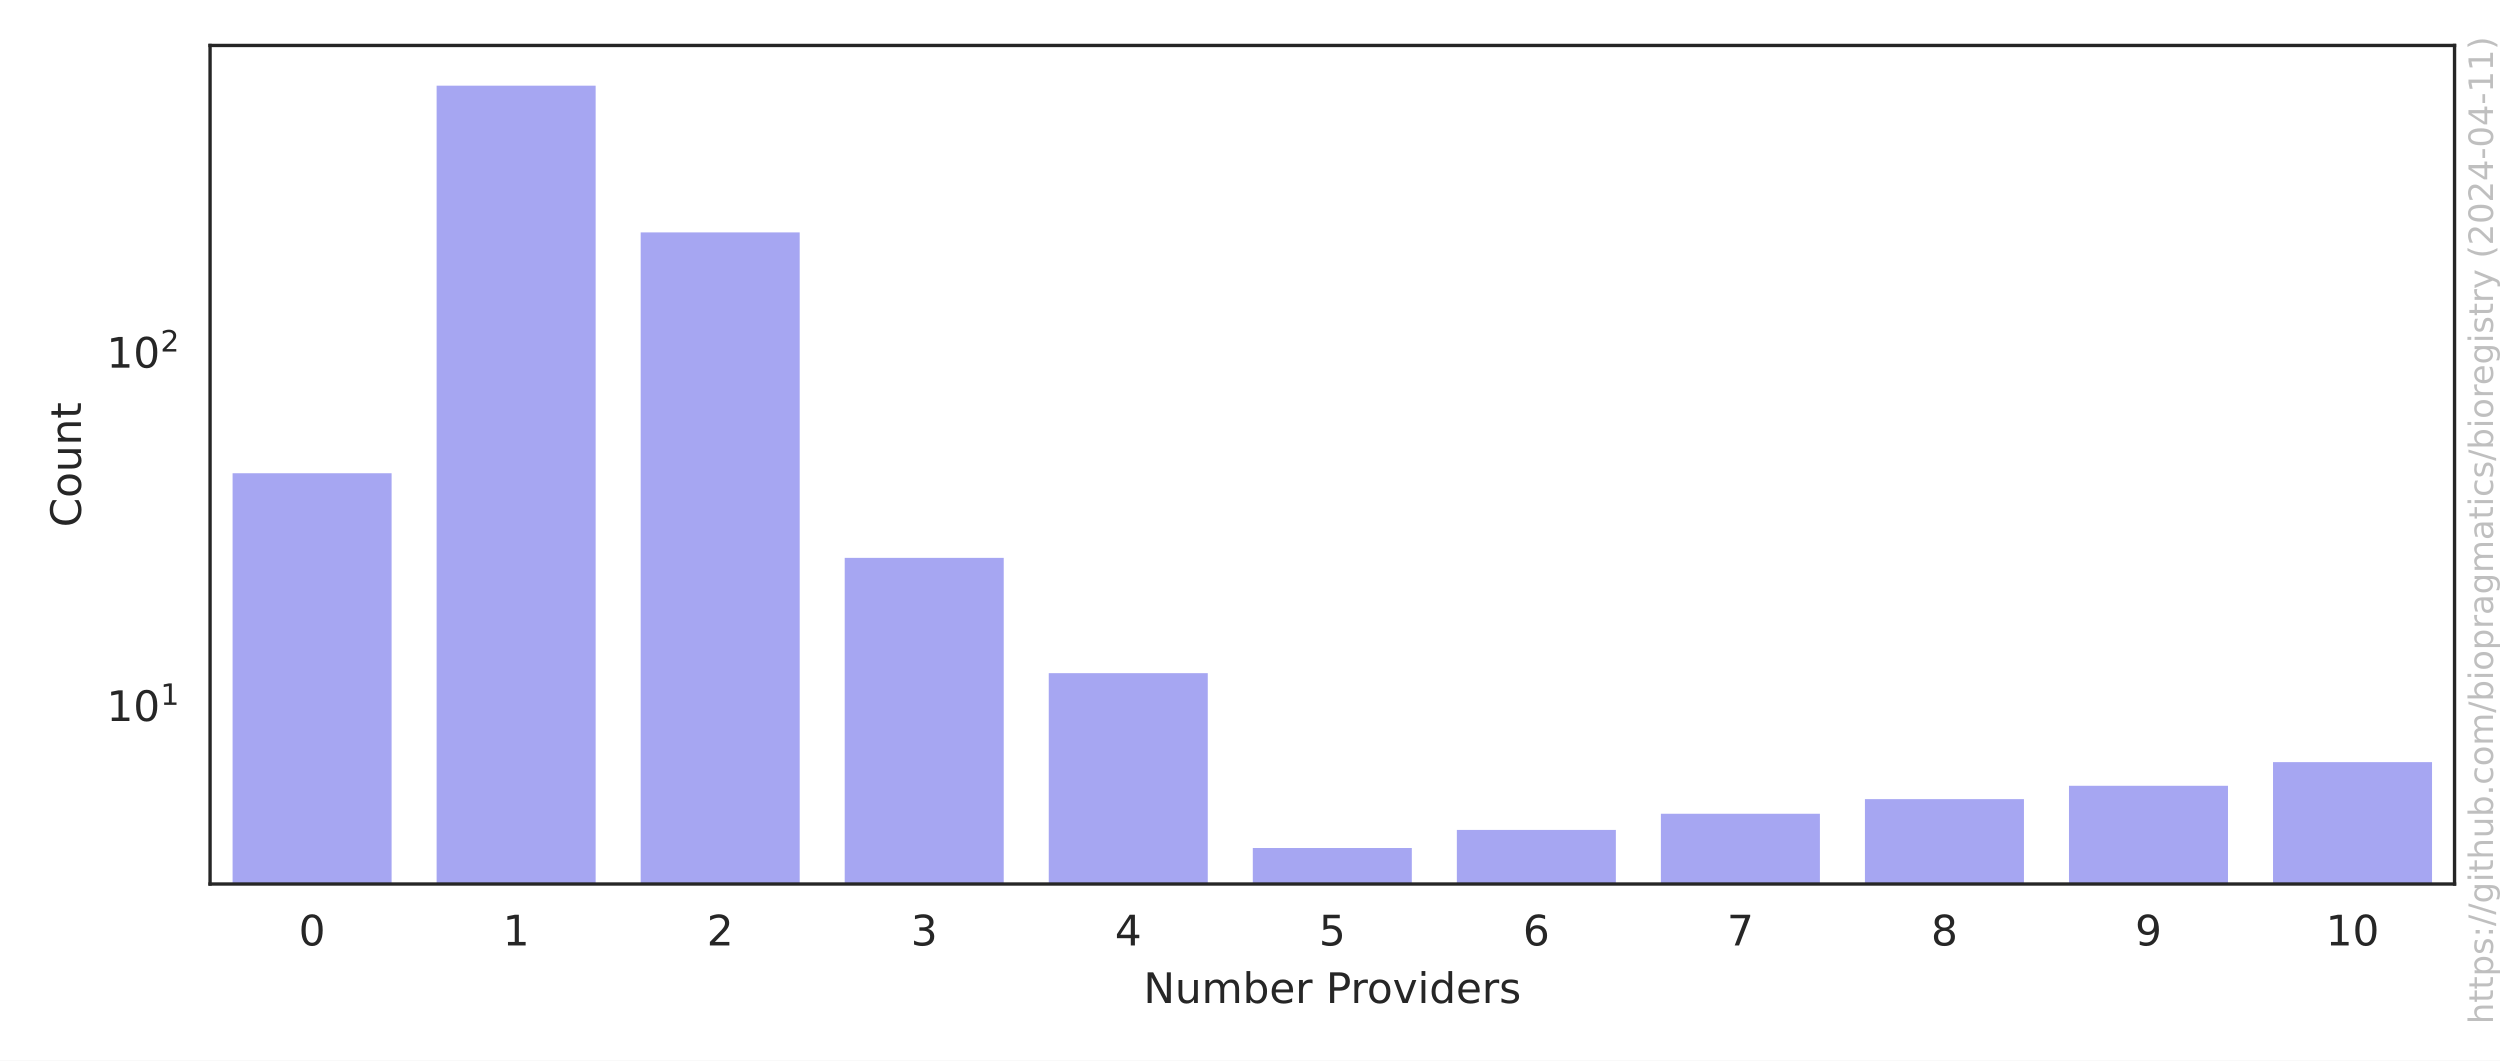
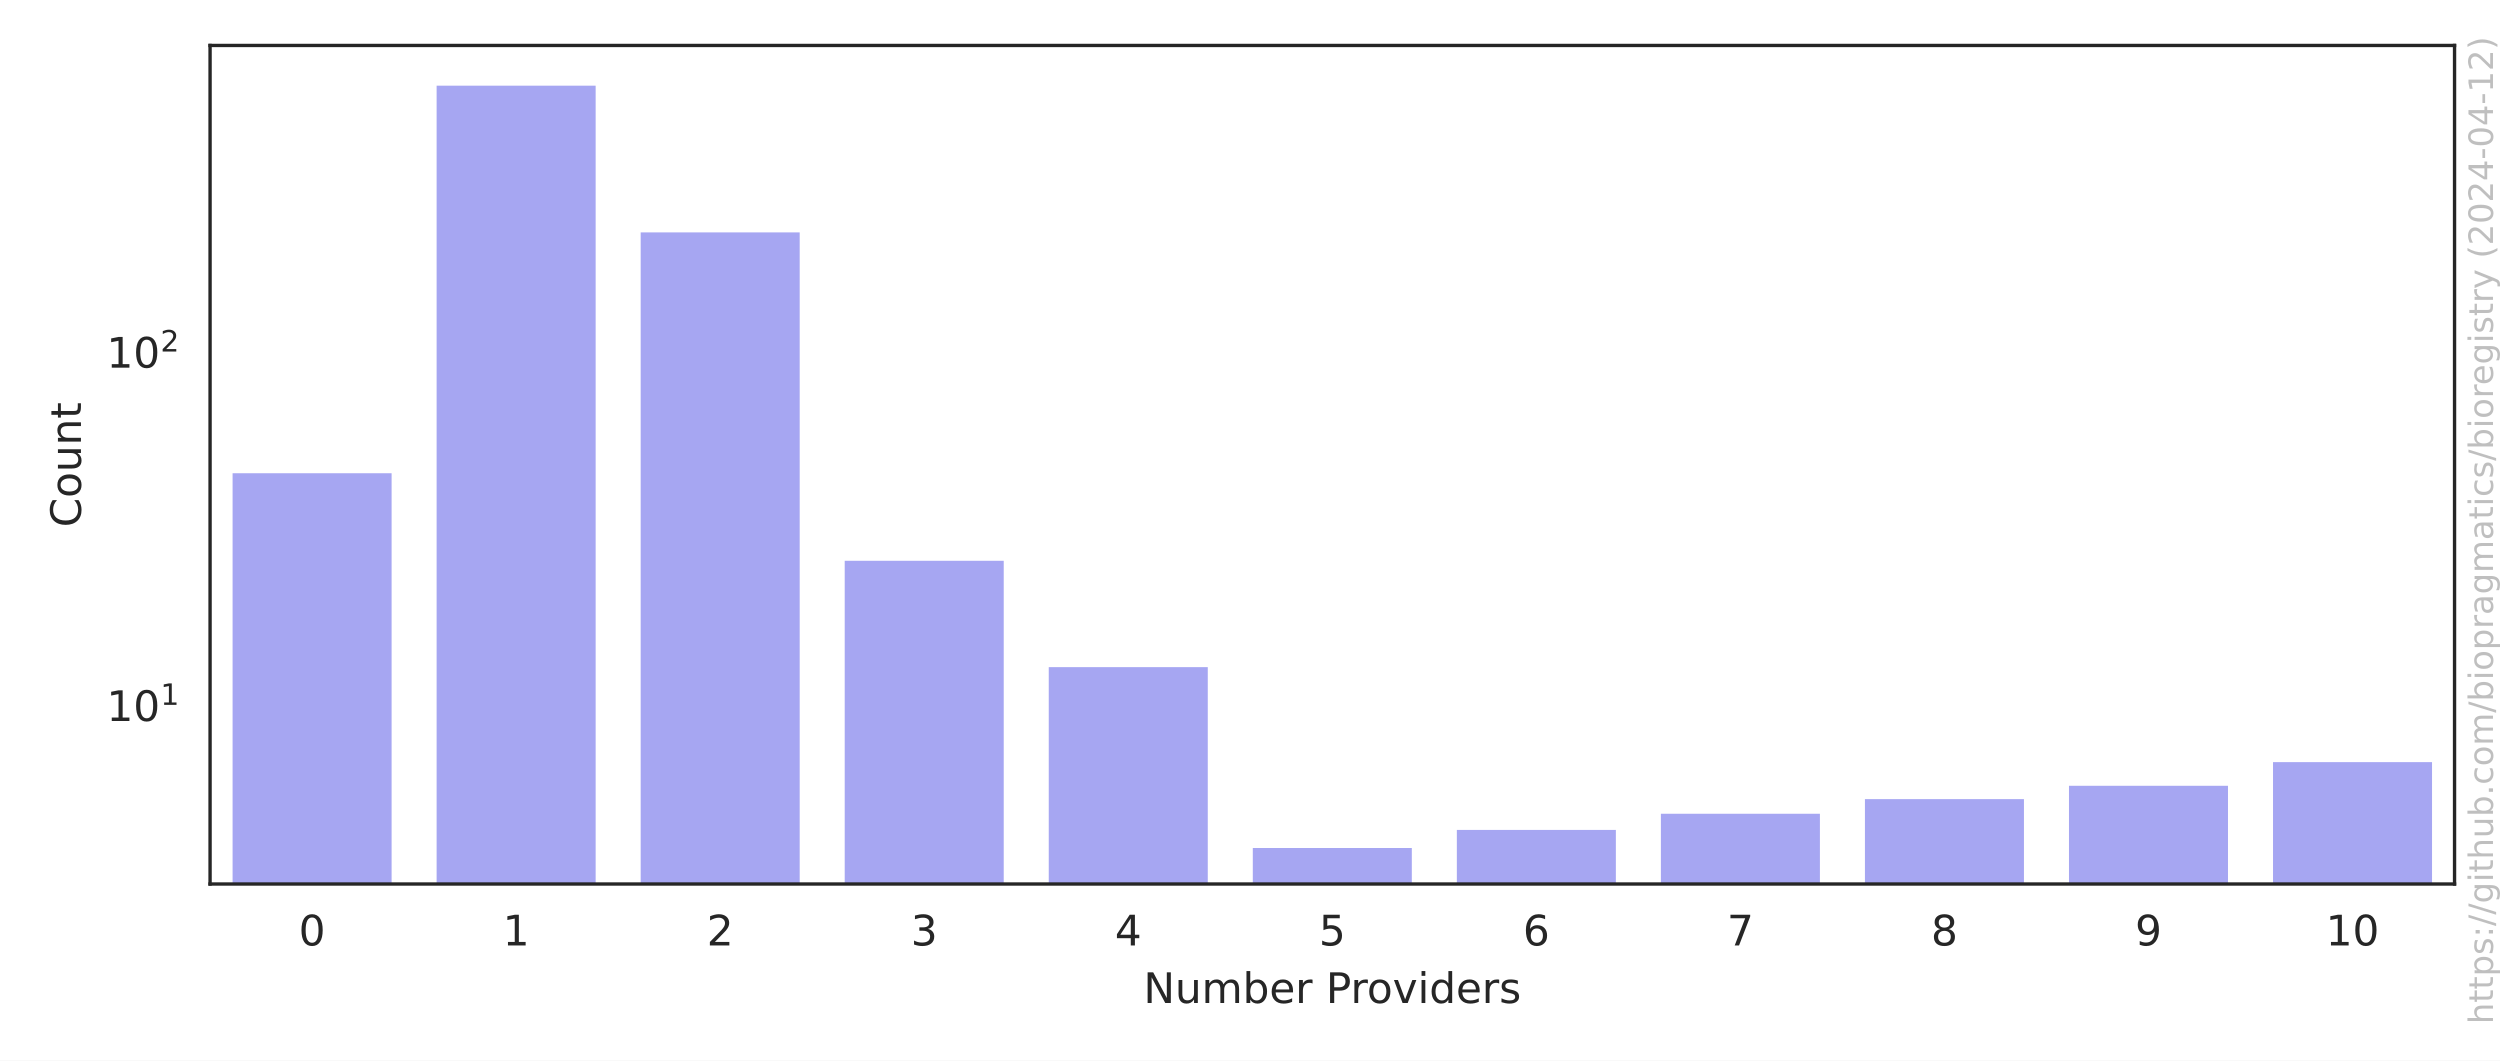
<svg xmlns="http://www.w3.org/2000/svg" xmlns:xlink="http://www.w3.org/1999/xlink" width="594pt" height="252pt" viewBox="0 0 594 252" version="1.1">
  <defs>
    <style type="text/css">*{stroke-linejoin: round; stroke-linecap: butt}</style>
  </defs>
  <g id="figure_1">
    <g id="patch_1">
      <path d="M 0 252  L 594 252  L 594 0  L 0 0  z " style="fill: #ffffff" />
    </g>
    <g id="axes_1">
      <g id="patch_2">
        <path d="M 49.913 210.04  L 583.2 210.04  L 583.2 10.8  L 49.913 10.8  z " style="fill: #ffffff" />
      </g>
      <g id="matplotlib.axis_1">
        <g id="xtick_1">
          <g id="text_1">
            <g style="fill: #262626" transform="translate(70.97177 224.6384) scale(0.1 -0.1)">
              <defs>
                <path id="DejaVuSans-30" d="M 2034 4250  Q 1547 4250 1301 3770  Q 1056 3291 1056 2328  Q 1056 1369 1301 889  Q 1547 409 2034 409  Q 2525 409 2770 889  Q 3016 1369 3016 2328  Q 3016 3291 2770 3770  Q 2525 4250 2034 4250  z M 2034 4750  Q 2819 4750 3233 4129  Q 3647 3509 3647 2328  Q 3647 1150 3233 529  Q 2819 -91 2034 -91  Q 1250 -91 836 529  Q 422 1150 422 2328  Q 422 3509 836 4129  Q 1250 4750 2034 4750  z " transform="scale(0.015625)" />
              </defs>
              <use xlink:href="#DejaVuSans-30" />
            </g>
          </g>
        </g>
        <g id="xtick_2">
          <g id="text_2">
            <g style="fill: #262626" transform="translate(119.4524 224.6384) scale(0.1 -0.1)">
              <defs>
                <path id="DejaVuSans-31" d="M 794 531  L 1825 531  L 1825 4091  L 703 3866  L 703 4441  L 1819 4666  L 2450 4666  L 2450 531  L 3481 531  L 3481 0  L 794 0  L 794 531  z " transform="scale(0.015625)" />
              </defs>
              <use xlink:href="#DejaVuSans-31" />
            </g>
          </g>
        </g>
        <g id="xtick_3">
          <g id="text_3">
            <g style="fill: #262626" transform="translate(167.9331 224.6384) scale(0.1 -0.1)">
              <defs>
                <path id="DejaVuSans-32" d="M 1228 531  L 3431 531  L 3431 0  L 469 0  L 469 531  Q 828 903 1448 1529  Q 2069 2156 2228 2338  Q 2531 2678 2651 2914  Q 2772 3150 2772 3378  Q 2772 3750 2511 3984  Q 2250 4219 1831 4219  Q 1534 4219 1204 4116  Q 875 4013 500 3803  L 500 4441  Q 881 4594 1212 4672  Q 1544 4750 1819 4750  Q 2544 4750 2975 4387  Q 3406 4025 3406 3419  Q 3406 3131 3298 2873  Q 3191 2616 2906 2266  Q 2828 2175 2409 1742  Q 1991 1309 1228 531  z " transform="scale(0.015625)" />
              </defs>
              <use xlink:href="#DejaVuSans-32" />
            </g>
          </g>
        </g>
        <g id="xtick_4">
          <g id="text_4">
            <g style="fill: #262626" transform="translate(216.4138 224.6384) scale(0.1 -0.1)">
              <defs>
                <path id="DejaVuSans-33" d="M 2597 2516  Q 3050 2419 3304 2112  Q 3559 1806 3559 1356  Q 3559 666 3084 287  Q 2609 -91 1734 -91  Q 1441 -91 1130 -33  Q 819 25 488 141  L 488 750  Q 750 597 1062 519  Q 1375 441 1716 441  Q 2309 441 2620 675  Q 2931 909 2931 1356  Q 2931 1769 2642 2001  Q 2353 2234 1838 2234  L 1294 2234  L 1294 2753  L 1863 2753  Q 2328 2753 2575 2939  Q 2822 3125 2822 3475  Q 2822 3834 2567 4026  Q 2313 4219 1838 4219  Q 1578 4219 1281 4162  Q 984 4106 628 3988  L 628 4550  Q 988 4650 1302 4700  Q 1616 4750 1894 4750  Q 2613 4750 3031 4423  Q 3450 4097 3450 3541  Q 3450 3153 3228 2886  Q 3006 2619 2597 2516  z " transform="scale(0.015625)" />
              </defs>
              <use xlink:href="#DejaVuSans-33" />
            </g>
          </g>
        </g>
        <g id="xtick_5">
          <g id="text_5">
            <g style="fill: #262626" transform="translate(264.8944 224.6384) scale(0.1 -0.1)">
              <defs>
                <path id="DejaVuSans-34" d="M 2419 4116  L 825 1625  L 2419 1625  L 2419 4116  z M 2253 4666  L 3047 4666  L 3047 1625  L 3713 1625  L 3713 1100  L 3047 1100  L 3047 0  L 2419 0  L 2419 1100  L 313 1100  L 313 1709  L 2253 4666  z " transform="scale(0.015625)" />
              </defs>
              <use xlink:href="#DejaVuSans-34" />
            </g>
          </g>
        </g>
        <g id="xtick_6">
          <g id="text_6">
            <g style="fill: #262626" transform="translate(313.3751 224.6384) scale(0.1 -0.1)">
              <defs>
                <path id="DejaVuSans-35" d="M 691 4666  L 3169 4666  L 3169 4134  L 1269 4134  L 1269 2991  Q 1406 3038 1543 3061  Q 1681 3084 1819 3084  Q 2600 3084 3056 2656  Q 3513 2228 3513 1497  Q 3513 744 3044 326  Q 2575 -91 1722 -91  Q 1428 -91 1123 -41  Q 819 9 494 109  L 494 744  Q 775 591 1075 516  Q 1375 441 1709 441  Q 2250 441 2565 725  Q 2881 1009 2881 1497  Q 2881 1984 2565 2268  Q 2250 2553 1709 2553  Q 1456 2553 1204 2497  Q 953 2441 691 2322  L 691 4666  z " transform="scale(0.015625)" />
              </defs>
              <use xlink:href="#DejaVuSans-35" />
            </g>
          </g>
        </g>
        <g id="xtick_7">
          <g id="text_7">
            <g style="fill: #262626" transform="translate(361.8558 224.6384) scale(0.1 -0.1)">
              <defs>
                <path id="DejaVuSans-36" d="M 2113 2584  Q 1688 2584 1439 2293  Q 1191 2003 1191 1497  Q 1191 994 1439 701  Q 1688 409 2113 409  Q 2538 409 2786 701  Q 3034 994 3034 1497  Q 3034 2003 2786 2293  Q 2538 2584 2113 2584  z M 3366 4563  L 3366 3988  Q 3128 4100 2886 4159  Q 2644 4219 2406 4219  Q 1781 4219 1451 3797  Q 1122 3375 1075 2522  Q 1259 2794 1537 2939  Q 1816 3084 2150 3084  Q 2853 3084 3261 2657  Q 3669 2231 3669 1497  Q 3669 778 3244 343  Q 2819 -91 2113 -91  Q 1303 -91 875 529  Q 447 1150 447 2328  Q 447 3434 972 4092  Q 1497 4750 2381 4750  Q 2619 4750 2861 4703  Q 3103 4656 3366 4563  z " transform="scale(0.015625)" />
              </defs>
              <use xlink:href="#DejaVuSans-36" />
            </g>
          </g>
        </g>
        <g id="xtick_8">
          <g id="text_8">
            <g style="fill: #262626" transform="translate(410.3364 224.6384) scale(0.1 -0.1)">
              <defs>
                <path id="DejaVuSans-37" d="M 525 4666  L 3525 4666  L 3525 4397  L 1831 0  L 1172 0  L 2766 4134  L 525 4134  L 525 4666  z " transform="scale(0.015625)" />
              </defs>
              <use xlink:href="#DejaVuSans-37" />
            </g>
          </g>
        </g>
        <g id="xtick_9">
          <g id="text_9">
            <g style="fill: #262626" transform="translate(458.8171 224.6384) scale(0.1 -0.1)">
              <defs>
                <path id="DejaVuSans-38" d="M 2034 2216  Q 1584 2216 1326 1975  Q 1069 1734 1069 1313  Q 1069 891 1326 650  Q 1584 409 2034 409  Q 2484 409 2743 651  Q 3003 894 3003 1313  Q 3003 1734 2745 1975  Q 2488 2216 2034 2216  z M 1403 2484  Q 997 2584 770 2862  Q 544 3141 544 3541  Q 544 4100 942 4425  Q 1341 4750 2034 4750  Q 2731 4750 3128 4425  Q 3525 4100 3525 3541  Q 3525 3141 3298 2862  Q 3072 2584 2669 2484  Q 3125 2378 3379 2068  Q 3634 1759 3634 1313  Q 3634 634 3220 271  Q 2806 -91 2034 -91  Q 1263 -91 848 271  Q 434 634 434 1313  Q 434 1759 690 2068  Q 947 2378 1403 2484  z M 1172 3481  Q 1172 3119 1398 2916  Q 1625 2713 2034 2713  Q 2441 2713 2670 2916  Q 2900 3119 2900 3481  Q 2900 3844 2670 4047  Q 2441 4250 2034 4250  Q 1625 4250 1398 4047  Q 1172 3844 1172 3481  z " transform="scale(0.015625)" />
              </defs>
              <use xlink:href="#DejaVuSans-38" />
            </g>
          </g>
        </g>
        <g id="xtick_10">
          <g id="text_10">
            <g style="fill: #262626" transform="translate(507.2978 224.6384) scale(0.1 -0.1)">
              <defs>
                <path id="DejaVuSans-39" d="M 703 97  L 703 672  Q 941 559 1184 500  Q 1428 441 1663 441  Q 2288 441 2617 861  Q 2947 1281 2994 2138  Q 2813 1869 2534 1725  Q 2256 1581 1919 1581  Q 1219 1581 811 2004  Q 403 2428 403 3163  Q 403 3881 828 4315  Q 1253 4750 1959 4750  Q 2769 4750 3195 4129  Q 3622 3509 3622 2328  Q 3622 1225 3098 567  Q 2575 -91 1691 -91  Q 1453 -91 1209 -44  Q 966 3 703 97  z M 1959 2075  Q 2384 2075 2632 2365  Q 2881 2656 2881 3163  Q 2881 3666 2632 3958  Q 2384 4250 1959 4250  Q 1534 4250 1286 3958  Q 1038 3666 1038 3163  Q 1038 2656 1286 2365  Q 1534 2075 1959 2075  z " transform="scale(0.015625)" />
              </defs>
              <use xlink:href="#DejaVuSans-39" />
            </g>
          </g>
        </g>
        <g id="xtick_11">
          <g id="text_11">
            <g style="fill: #262626" transform="translate(552.5972 224.6384) scale(0.1 -0.1)">
              <use xlink:href="#DejaVuSans-31" />
              <use xlink:href="#DejaVuSans-30" x="63.623" />
            </g>
          </g>
        </g>
        <g id="text_12">
          <g style="fill: #262626" transform="translate(271.6923 238.3166) scale(0.1 -0.1)">
            <defs>
              <path id="DejaVuSans-4e" d="M 628 4666  L 1478 4666  L 3547 763  L 3547 4666  L 4159 4666  L 4159 0  L 3309 0  L 1241 3903  L 1241 0  L 628 0  L 628 4666  z " transform="scale(0.015625)" />
              <path id="DejaVuSans-75" d="M 544 1381  L 544 3500  L 1119 3500  L 1119 1403  Q 1119 906 1312 657  Q 1506 409 1894 409  Q 2359 409 2629 706  Q 2900 1003 2900 1516  L 2900 3500  L 3475 3500  L 3475 0  L 2900 0  L 2900 538  Q 2691 219 2414 64  Q 2138 -91 1772 -91  Q 1169 -91 856 284  Q 544 659 544 1381  z M 1991 3584  L 1991 3584  z " transform="scale(0.015625)" />
              <path id="DejaVuSans-6d" d="M 3328 2828  Q 3544 3216 3844 3400  Q 4144 3584 4550 3584  Q 5097 3584 5394 3201  Q 5691 2819 5691 2113  L 5691 0  L 5113 0  L 5113 2094  Q 5113 2597 4934 2840  Q 4756 3084 4391 3084  Q 3944 3084 3684 2787  Q 3425 2491 3425 1978  L 3425 0  L 2847 0  L 2847 2094  Q 2847 2600 2669 2842  Q 2491 3084 2119 3084  Q 1678 3084 1418 2786  Q 1159 2488 1159 1978  L 1159 0  L 581 0  L 581 3500  L 1159 3500  L 1159 2956  Q 1356 3278 1631 3431  Q 1906 3584 2284 3584  Q 2666 3584 2933 3390  Q 3200 3197 3328 2828  z " transform="scale(0.015625)" />
              <path id="DejaVuSans-62" d="M 3116 1747  Q 3116 2381 2855 2742  Q 2594 3103 2138 3103  Q 1681 3103 1420 2742  Q 1159 2381 1159 1747  Q 1159 1113 1420 752  Q 1681 391 2138 391  Q 2594 391 2855 752  Q 3116 1113 3116 1747  z M 1159 2969  Q 1341 3281 1617 3432  Q 1894 3584 2278 3584  Q 2916 3584 3314 3078  Q 3713 2572 3713 1747  Q 3713 922 3314 415  Q 2916 -91 2278 -91  Q 1894 -91 1617 61  Q 1341 213 1159 525  L 1159 0  L 581 0  L 581 4863  L 1159 4863  L 1159 2969  z " transform="scale(0.015625)" />
              <path id="DejaVuSans-65" d="M 3597 1894  L 3597 1613  L 953 1613  Q 991 1019 1311 708  Q 1631 397 2203 397  Q 2534 397 2845 478  Q 3156 559 3463 722  L 3463 178  Q 3153 47 2828 -22  Q 2503 -91 2169 -91  Q 1331 -91 842 396  Q 353 884 353 1716  Q 353 2575 817 3079  Q 1281 3584 2069 3584  Q 2775 3584 3186 3129  Q 3597 2675 3597 1894  z M 3022 2063  Q 3016 2534 2758 2815  Q 2500 3097 2075 3097  Q 1594 3097 1305 2825  Q 1016 2553 972 2059  L 3022 2063  z " transform="scale(0.015625)" />
              <path id="DejaVuSans-72" d="M 2631 2963  Q 2534 3019 2420 3045  Q 2306 3072 2169 3072  Q 1681 3072 1420 2755  Q 1159 2438 1159 1844  L 1159 0  L 581 0  L 581 3500  L 1159 3500  L 1159 2956  Q 1341 3275 1631 3429  Q 1922 3584 2338 3584  Q 2397 3584 2469 3576  Q 2541 3569 2628 3553  L 2631 2963  z " transform="scale(0.015625)" />
              <path id="DejaVuSans-20" transform="scale(0.015625)" />
              <path id="DejaVuSans-50" d="M 1259 4147  L 1259 2394  L 2053 2394  Q 2494 2394 2734 2622  Q 2975 2850 2975 3272  Q 2975 3691 2734 3919  Q 2494 4147 2053 4147  L 1259 4147  z M 628 4666  L 2053 4666  Q 2838 4666 3239 4311  Q 3641 3956 3641 3272  Q 3641 2581 3239 2228  Q 2838 1875 2053 1875  L 1259 1875  L 1259 0  L 628 0  L 628 4666  z " transform="scale(0.015625)" />
              <path id="DejaVuSans-6f" d="M 1959 3097  Q 1497 3097 1228 2736  Q 959 2375 959 1747  Q 959 1119 1226 758  Q 1494 397 1959 397  Q 2419 397 2687 759  Q 2956 1122 2956 1747  Q 2956 2369 2687 2733  Q 2419 3097 1959 3097  z M 1959 3584  Q 2709 3584 3137 3096  Q 3566 2609 3566 1747  Q 3566 888 3137 398  Q 2709 -91 1959 -91  Q 1206 -91 779 398  Q 353 888 353 1747  Q 353 2609 779 3096  Q 1206 3584 1959 3584  z " transform="scale(0.015625)" />
              <path id="DejaVuSans-76" d="M 191 3500  L 800 3500  L 1894 563  L 2988 3500  L 3597 3500  L 2284 0  L 1503 0  L 191 3500  z " transform="scale(0.015625)" />
              <path id="DejaVuSans-69" d="M 603 3500  L 1178 3500  L 1178 0  L 603 0  L 603 3500  z M 603 4863  L 1178 4863  L 1178 4134  L 603 4134  L 603 4863  z " transform="scale(0.015625)" />
              <path id="DejaVuSans-64" d="M 2906 2969  L 2906 4863  L 3481 4863  L 3481 0  L 2906 0  L 2906 525  Q 2725 213 2448 61  Q 2172 -91 1784 -91  Q 1150 -91 751 415  Q 353 922 353 1747  Q 353 2572 751 3078  Q 1150 3584 1784 3584  Q 2172 3584 2448 3432  Q 2725 3281 2906 2969  z M 947 1747  Q 947 1113 1208 752  Q 1469 391 1925 391  Q 2381 391 2643 752  Q 2906 1113 2906 1747  Q 2906 2381 2643 2742  Q 2381 3103 1925 3103  Q 1469 3103 1208 2742  Q 947 2381 947 1747  z " transform="scale(0.015625)" />
              <path id="DejaVuSans-73" d="M 2834 3397  L 2834 2853  Q 2591 2978 2328 3040  Q 2066 3103 1784 3103  Q 1356 3103 1142 2972  Q 928 2841 928 2578  Q 928 2378 1081 2264  Q 1234 2150 1697 2047  L 1894 2003  Q 2506 1872 2764 1633  Q 3022 1394 3022 966  Q 3022 478 2636 193  Q 2250 -91 1575 -91  Q 1294 -91 989 -36  Q 684 19 347 128  L 347 722  Q 666 556 975 473  Q 1284 391 1588 391  Q 1994 391 2212 530  Q 2431 669 2431 922  Q 2431 1156 2273 1281  Q 2116 1406 1581 1522  L 1381 1569  Q 847 1681 609 1914  Q 372 2147 372 2553  Q 372 3047 722 3315  Q 1072 3584 1716 3584  Q 2034 3584 2315 3537  Q 2597 3491 2834 3397  z " transform="scale(0.015625)" />
            </defs>
            <use xlink:href="#DejaVuSans-4e" />
            <use xlink:href="#DejaVuSans-75" x="74.805" />
            <use xlink:href="#DejaVuSans-6d" x="138.184" />
            <use xlink:href="#DejaVuSans-62" x="235.596" />
            <use xlink:href="#DejaVuSans-65" x="299.072" />
            <use xlink:href="#DejaVuSans-72" x="360.596" />
            <use xlink:href="#DejaVuSans-20" x="401.709" />
            <use xlink:href="#DejaVuSans-50" x="433.496" />
            <use xlink:href="#DejaVuSans-72" x="492.049" />
            <use xlink:href="#DejaVuSans-6f" x="530.912" />
            <use xlink:href="#DejaVuSans-76" x="592.094" />
            <use xlink:href="#DejaVuSans-69" x="651.273" />
            <use xlink:href="#DejaVuSans-64" x="679.057" />
            <use xlink:href="#DejaVuSans-65" x="742.533" />
            <use xlink:href="#DejaVuSans-72" x="804.057" />
            <use xlink:href="#DejaVuSans-73" x="845.17" />
          </g>
        </g>
      </g>
      <g id="matplotlib.axis_2">
        <g id="ytick_1">
          <g id="text_13">
            <g style="fill: #262626" transform="translate(25.31268 171.3765) scale(0.1 -0.1)">
              <use xlink:href="#DejaVuSans-31" transform="translate(0 0.684375)" />
              <use xlink:href="#DejaVuSans-30" transform="translate(63.62305 0.684375)" />
              <use xlink:href="#DejaVuSans-31" transform="translate(128.2031 38.96563) scale(0.7)" />
            </g>
          </g>
        </g>
        <g id="ytick_2">
          <g id="text_14">
            <g style="fill: #262626" transform="translate(25.31268 87.42832) scale(0.1 -0.1)">
              <use xlink:href="#DejaVuSans-31" transform="translate(0 0.765625)" />
              <use xlink:href="#DejaVuSans-30" transform="translate(63.62305 0.765625)" />
              <use xlink:href="#DejaVuSans-32" transform="translate(128.2031 39.04688) scale(0.7)" />
            </g>
          </g>
        </g>
        <g id="ytick_3" />
        <g id="ytick_4" />
        <g id="ytick_5" />
        <g id="ytick_6" />
        <g id="ytick_7" />
        <g id="ytick_8" />
        <g id="ytick_9" />
        <g id="ytick_10" />
        <g id="ytick_11" />
        <g id="ytick_12" />
        <g id="ytick_13" />
        <g id="ytick_14" />
        <g id="ytick_15" />
        <g id="ytick_16" />
        <g id="ytick_17" />
        <g id="ytick_18" />
        <g id="ytick_19" />
        <g id="ytick_20" />
        <g id="ytick_21" />
        <g id="ytick_22" />
        <g id="text_15">
          <g style="fill: #262626" transform="translate(19.233 125.2684) rotate(-90) scale(0.1 -0.1)">
            <defs>
              <path id="DejaVuSans-43" d="M 4122 4306  L 4122 3641  Q 3803 3938 3442 4084  Q 3081 4231 2675 4231  Q 1875 4231 1450 3742  Q 1025 3253 1025 2328  Q 1025 1406 1450 917  Q 1875 428 2675 428  Q 3081 428 3442 575  Q 3803 722 4122 1019  L 4122 359  Q 3791 134 3420 21  Q 3050 -91 2638 -91  Q 1578 -91 968 557  Q 359 1206 359 2328  Q 359 3453 968 4101  Q 1578 4750 2638 4750  Q 3056 4750 3426 4639  Q 3797 4528 4122 4306  z " transform="scale(0.015625)" />
              <path id="DejaVuSans-6e" d="M 3513 2113  L 3513 0  L 2938 0  L 2938 2094  Q 2938 2591 2744 2837  Q 2550 3084 2163 3084  Q 1697 3084 1428 2787  Q 1159 2491 1159 1978  L 1159 0  L 581 0  L 581 3500  L 1159 3500  L 1159 2956  Q 1366 3272 1645 3428  Q 1925 3584 2291 3584  Q 2894 3584 3203 3211  Q 3513 2838 3513 2113  z " transform="scale(0.015625)" />
              <path id="DejaVuSans-74" d="M 1172 4494  L 1172 3500  L 2356 3500  L 2356 3053  L 1172 3053  L 1172 1153  Q 1172 725 1289 603  Q 1406 481 1766 481  L 2356 481  L 2356 0  L 1766 0  Q 1100 0 847 248  Q 594 497 594 1153  L 594 3053  L 172 3053  L 172 3500  L 594 3500  L 594 4494  L 1172 4494  z " transform="scale(0.015625)" />
            </defs>
            <use xlink:href="#DejaVuSans-43" />
            <use xlink:href="#DejaVuSans-6f" x="69.824" />
            <use xlink:href="#DejaVuSans-75" x="131.006" />
            <use xlink:href="#DejaVuSans-6e" x="194.385" />
            <use xlink:href="#DejaVuSans-74" x="257.764" />
          </g>
        </g>
      </g>
      <g id="patch_3">
        <path d="M 54.761 84199.715  L 93.545 84199.715  L 93.545 111.94  L 54.761 111.94  z " clip-path="url(#p84426c0476)" style="fill: #2020df; opacity: 0.4; stroke: #ffffff; stroke-linejoin: miter" />
      </g>
      <g id="patch_4">
        <path d="M 103.241 84199.715  L 142.026 84199.715  L 142.026 19.856  L 103.241 19.856  z " clip-path="url(#p84426c0476)" style="fill: #2020df; opacity: 0.4; stroke: #ffffff; stroke-linejoin: miter" />
      </g>
      <g id="patch_5">
        <path d="M 151.722 84199.715  L 190.507 84199.715  L 190.507 54.718  L 151.722 54.718  z " clip-path="url(#p84426c0476)" style="fill: #2020df; opacity: 0.4; stroke: #ffffff; stroke-linejoin: miter" />
      </g>
      <g id="patch_6">
-         <path d="M 200.203 84199.715  L 238.987 84199.715  L 238.987 132.047  L 200.203 132.047  z " clip-path="url(#p84426c0476)" style="fill: #2020df; opacity: 0.4; stroke: #ffffff; stroke-linejoin: miter" />
+         <path d="M 200.203 84199.715  L 238.987 84199.715  L 238.987 132.741  L 200.203 132.741  z " clip-path="url(#p84426c0476)" style="fill: #2020df; opacity: 0.4; stroke: #ffffff; stroke-linejoin: miter" />
      </g>
      <g id="patch_7">
-         <path d="M 248.683 84199.715  L 287.468 84199.715  L 287.468 159.442  L 248.683 159.442  z " clip-path="url(#p84426c0476)" style="fill: #2020df; opacity: 0.4; stroke: #ffffff; stroke-linejoin: miter" />
+         <path d="M 248.683 84199.715  L 287.468 84199.715  L 287.468 158.012  L 248.683 158.012  z " clip-path="url(#p84426c0476)" style="fill: #2020df; opacity: 0.4; stroke: #ffffff; stroke-linejoin: miter" />
      </g>
      <g id="patch_8">
        <path d="M 297.164 84199.715  L 335.949 84199.715  L 335.949 200.984  L 297.164 200.984  z " clip-path="url(#p84426c0476)" style="fill: #2020df; opacity: 0.4; stroke: #ffffff; stroke-linejoin: miter" />
      </g>
      <g id="patch_9">
        <path d="M 345.645 84199.715  L 384.429 84199.715  L 384.429 196.689  L 345.645 196.689  z " clip-path="url(#p84426c0476)" style="fill: #2020df; opacity: 0.4; stroke: #ffffff; stroke-linejoin: miter" />
      </g>
      <g id="patch_10">
        <path d="M 394.125 84199.715  L 432.91 84199.715  L 432.91 192.848  L 394.125 192.848  z " clip-path="url(#p84426c0476)" style="fill: #2020df; opacity: 0.4; stroke: #ffffff; stroke-linejoin: miter" />
      </g>
      <g id="patch_11">
        <path d="M 442.606 84199.715  L 481.391 84199.715  L 481.391 189.373  L 442.606 189.373  z " clip-path="url(#p84426c0476)" style="fill: #2020df; opacity: 0.4; stroke: #ffffff; stroke-linejoin: miter" />
      </g>
      <g id="patch_12">
        <path d="M 491.087 84199.715  L 529.871 84199.715  L 529.871 186.201  L 491.087 186.201  z " clip-path="url(#p84426c0476)" style="fill: #2020df; opacity: 0.4; stroke: #ffffff; stroke-linejoin: miter" />
      </g>
      <g id="patch_13">
        <path d="M 539.567 84199.715  L 578.352 84199.715  L 578.352 180.581  L 539.567 180.581  z " clip-path="url(#p84426c0476)" style="fill: #2020df; opacity: 0.4; stroke: #ffffff; stroke-linejoin: miter" />
      </g>
      <g id="patch_14">
        <path d="M 49.913 210.04  L 49.913 10.8  " style="fill: none; stroke: #262626; stroke-width: 0.8; stroke-linejoin: miter; stroke-linecap: square" />
      </g>
      <g id="patch_15">
        <path d="M 583.2 210.04  L 583.2 10.8  " style="fill: none; stroke: #262626; stroke-width: 0.8; stroke-linejoin: miter; stroke-linecap: square" />
      </g>
      <g id="patch_16">
        <path d="M 49.913 210.04  L 583.2 210.04  " style="fill: none; stroke: #262626; stroke-width: 0.8; stroke-linejoin: miter; stroke-linecap: square" />
      </g>
      <g id="patch_17">
        <path d="M 49.913 10.8  L 583.2 10.8  " style="fill: none; stroke: #262626; stroke-width: 0.8; stroke-linejoin: miter; stroke-linecap: square" />
      </g>
    </g>
    <g id="text_16">
      <g style="fill: #808080; opacity: 0.5" transform="translate(592.3362 243.3237) rotate(-90) scale(0.08 -0.08)">
        <defs>
          <path id="DejaVuSans-68" d="M 3513 2113  L 3513 0  L 2938 0  L 2938 2094  Q 2938 2591 2744 2837  Q 2550 3084 2163 3084  Q 1697 3084 1428 2787  Q 1159 2491 1159 1978  L 1159 0  L 581 0  L 581 4863  L 1159 4863  L 1159 2956  Q 1366 3272 1645 3428  Q 1925 3584 2291 3584  Q 2894 3584 3203 3211  Q 3513 2838 3513 2113  z " transform="scale(0.015625)" />
          <path id="DejaVuSans-70" d="M 1159 525  L 1159 -1331  L 581 -1331  L 581 3500  L 1159 3500  L 1159 2969  Q 1341 3281 1617 3432  Q 1894 3584 2278 3584  Q 2916 3584 3314 3078  Q 3713 2572 3713 1747  Q 3713 922 3314 415  Q 2916 -91 2278 -91  Q 1894 -91 1617 61  Q 1341 213 1159 525  z M 3116 1747  Q 3116 2381 2855 2742  Q 2594 3103 2138 3103  Q 1681 3103 1420 2742  Q 1159 2381 1159 1747  Q 1159 1113 1420 752  Q 1681 391 2138 391  Q 2594 391 2855 752  Q 3116 1113 3116 1747  z " transform="scale(0.015625)" />
          <path id="DejaVuSans-3a" d="M 750 794  L 1409 794  L 1409 0  L 750 0  L 750 794  z M 750 3309  L 1409 3309  L 1409 2516  L 750 2516  L 750 3309  z " transform="scale(0.015625)" />
          <path id="DejaVuSans-2f" d="M 1625 4666  L 2156 4666  L 531 -594  L 0 -594  L 1625 4666  z " transform="scale(0.015625)" />
          <path id="DejaVuSans-67" d="M 2906 1791  Q 2906 2416 2648 2759  Q 2391 3103 1925 3103  Q 1463 3103 1205 2759  Q 947 2416 947 1791  Q 947 1169 1205 825  Q 1463 481 1925 481  Q 2391 481 2648 825  Q 2906 1169 2906 1791  z M 3481 434  Q 3481 -459 3084 -895  Q 2688 -1331 1869 -1331  Q 1566 -1331 1297 -1286  Q 1028 -1241 775 -1147  L 775 -588  Q 1028 -725 1275 -790  Q 1522 -856 1778 -856  Q 2344 -856 2625 -561  Q 2906 -266 2906 331  L 2906 616  Q 2728 306 2450 153  Q 2172 0 1784 0  Q 1141 0 747 490  Q 353 981 353 1791  Q 353 2603 747 3093  Q 1141 3584 1784 3584  Q 2172 3584 2450 3431  Q 2728 3278 2906 2969  L 2906 3500  L 3481 3500  L 3481 434  z " transform="scale(0.015625)" />
          <path id="DejaVuSans-2e" d="M 684 794  L 1344 794  L 1344 0  L 684 0  L 684 794  z " transform="scale(0.015625)" />
          <path id="DejaVuSans-63" d="M 3122 3366  L 3122 2828  Q 2878 2963 2633 3030  Q 2388 3097 2138 3097  Q 1578 3097 1268 2742  Q 959 2388 959 1747  Q 959 1106 1268 751  Q 1578 397 2138 397  Q 2388 397 2633 464  Q 2878 531 3122 666  L 3122 134  Q 2881 22 2623 -34  Q 2366 -91 2075 -91  Q 1284 -91 818 406  Q 353 903 353 1747  Q 353 2603 823 3093  Q 1294 3584 2113 3584  Q 2378 3584 2631 3529  Q 2884 3475 3122 3366  z " transform="scale(0.015625)" />
          <path id="DejaVuSans-61" d="M 2194 1759  Q 1497 1759 1228 1600  Q 959 1441 959 1056  Q 959 750 1161 570  Q 1363 391 1709 391  Q 2188 391 2477 730  Q 2766 1069 2766 1631  L 2766 1759  L 2194 1759  z M 3341 1997  L 3341 0  L 2766 0  L 2766 531  Q 2569 213 2275 61  Q 1981 -91 1556 -91  Q 1019 -91 701 211  Q 384 513 384 1019  Q 384 1609 779 1909  Q 1175 2209 1959 2209  L 2766 2209  L 2766 2266  Q 2766 2663 2505 2880  Q 2244 3097 1772 3097  Q 1472 3097 1187 3025  Q 903 2953 641 2809  L 641 3341  Q 956 3463 1253 3523  Q 1550 3584 1831 3584  Q 2591 3584 2966 3190  Q 3341 2797 3341 1997  z " transform="scale(0.015625)" />
          <path id="DejaVuSans-79" d="M 2059 -325  Q 1816 -950 1584 -1140  Q 1353 -1331 966 -1331  L 506 -1331  L 506 -850  L 844 -850  Q 1081 -850 1212 -737  Q 1344 -625 1503 -206  L 1606 56  L 191 3500  L 800 3500  L 1894 763  L 2988 3500  L 3597 3500  L 2059 -325  z " transform="scale(0.015625)" />
          <path id="DejaVuSans-28" d="M 1984 4856  Q 1566 4138 1362 3434  Q 1159 2731 1159 2009  Q 1159 1288 1364 580  Q 1569 -128 1984 -844  L 1484 -844  Q 1016 -109 783 600  Q 550 1309 550 2009  Q 550 2706 781 3412  Q 1013 4119 1484 4856  L 1984 4856  z " transform="scale(0.015625)" />
          <path id="DejaVuSans-2d" d="M 313 2009  L 1997 2009  L 1997 1497  L 313 1497  L 313 2009  z " transform="scale(0.015625)" />
          <path id="DejaVuSans-29" d="M 513 4856  L 1013 4856  Q 1481 4119 1714 3412  Q 1947 2706 1947 2009  Q 1947 1309 1714 600  Q 1481 -109 1013 -844  L 513 -844  Q 928 -128 1133 580  Q 1338 1288 1338 2009  Q 1338 2731 1133 3434  Q 928 4138 513 4856  z " transform="scale(0.015625)" />
        </defs>
        <use xlink:href="#DejaVuSans-68" />
        <use xlink:href="#DejaVuSans-74" x="63.379" />
        <use xlink:href="#DejaVuSans-74" x="102.588" />
        <use xlink:href="#DejaVuSans-70" x="141.797" />
        <use xlink:href="#DejaVuSans-73" x="205.273" />
        <use xlink:href="#DejaVuSans-3a" x="257.373" />
        <use xlink:href="#DejaVuSans-2f" x="291.064" />
        <use xlink:href="#DejaVuSans-2f" x="324.756" />
        <use xlink:href="#DejaVuSans-67" x="358.447" />
        <use xlink:href="#DejaVuSans-69" x="421.924" />
        <use xlink:href="#DejaVuSans-74" x="449.707" />
        <use xlink:href="#DejaVuSans-68" x="488.916" />
        <use xlink:href="#DejaVuSans-75" x="552.295" />
        <use xlink:href="#DejaVuSans-62" x="615.674" />
        <use xlink:href="#DejaVuSans-2e" x="679.15" />
        <use xlink:href="#DejaVuSans-63" x="710.938" />
        <use xlink:href="#DejaVuSans-6f" x="765.918" />
        <use xlink:href="#DejaVuSans-6d" x="827.1" />
        <use xlink:href="#DejaVuSans-2f" x="924.512" />
        <use xlink:href="#DejaVuSans-62" x="958.203" />
        <use xlink:href="#DejaVuSans-69" x="1021.68" />
        <use xlink:href="#DejaVuSans-6f" x="1049.463" />
        <use xlink:href="#DejaVuSans-70" x="1110.645" />
        <use xlink:href="#DejaVuSans-72" x="1174.121" />
        <use xlink:href="#DejaVuSans-61" x="1215.234" />
        <use xlink:href="#DejaVuSans-67" x="1276.514" />
        <use xlink:href="#DejaVuSans-6d" x="1339.99" />
        <use xlink:href="#DejaVuSans-61" x="1437.402" />
        <use xlink:href="#DejaVuSans-74" x="1498.682" />
        <use xlink:href="#DejaVuSans-69" x="1537.891" />
        <use xlink:href="#DejaVuSans-63" x="1565.674" />
        <use xlink:href="#DejaVuSans-73" x="1620.654" />
        <use xlink:href="#DejaVuSans-2f" x="1672.754" />
        <use xlink:href="#DejaVuSans-62" x="1706.445" />
        <use xlink:href="#DejaVuSans-69" x="1769.922" />
        <use xlink:href="#DejaVuSans-6f" x="1797.705" />
        <use xlink:href="#DejaVuSans-72" x="1858.887" />
        <use xlink:href="#DejaVuSans-65" x="1897.75" />
        <use xlink:href="#DejaVuSans-67" x="1959.273" />
        <use xlink:href="#DejaVuSans-69" x="2022.75" />
        <use xlink:href="#DejaVuSans-73" x="2050.533" />
        <use xlink:href="#DejaVuSans-74" x="2102.633" />
        <use xlink:href="#DejaVuSans-72" x="2141.842" />
        <use xlink:href="#DejaVuSans-79" x="2182.955" />
        <use xlink:href="#DejaVuSans-20" x="2242.135" />
        <use xlink:href="#DejaVuSans-28" x="2273.922" />
        <use xlink:href="#DejaVuSans-32" x="2312.936" />
        <use xlink:href="#DejaVuSans-30" x="2376.559" />
        <use xlink:href="#DejaVuSans-32" x="2440.182" />
        <use xlink:href="#DejaVuSans-34" x="2503.805" />
        <use xlink:href="#DejaVuSans-2d" x="2567.428" />
        <use xlink:href="#DejaVuSans-30" x="2603.512" />
        <use xlink:href="#DejaVuSans-34" x="2667.135" />
        <use xlink:href="#DejaVuSans-2d" x="2730.758" />
        <use xlink:href="#DejaVuSans-31" x="2766.842" />
-         <use xlink:href="#DejaVuSans-31" x="2830.465" />
+         <use xlink:href="#DejaVuSans-32" x="2830.465" />
        <use xlink:href="#DejaVuSans-29" x="2894.088" />
      </g>
    </g>
  </g>
  <defs>
    <clipPath id="p84426c0476">
      <rect x="49.913" y="10.8" width="533.287" height="199.24" />
    </clipPath>
  </defs>
</svg>
